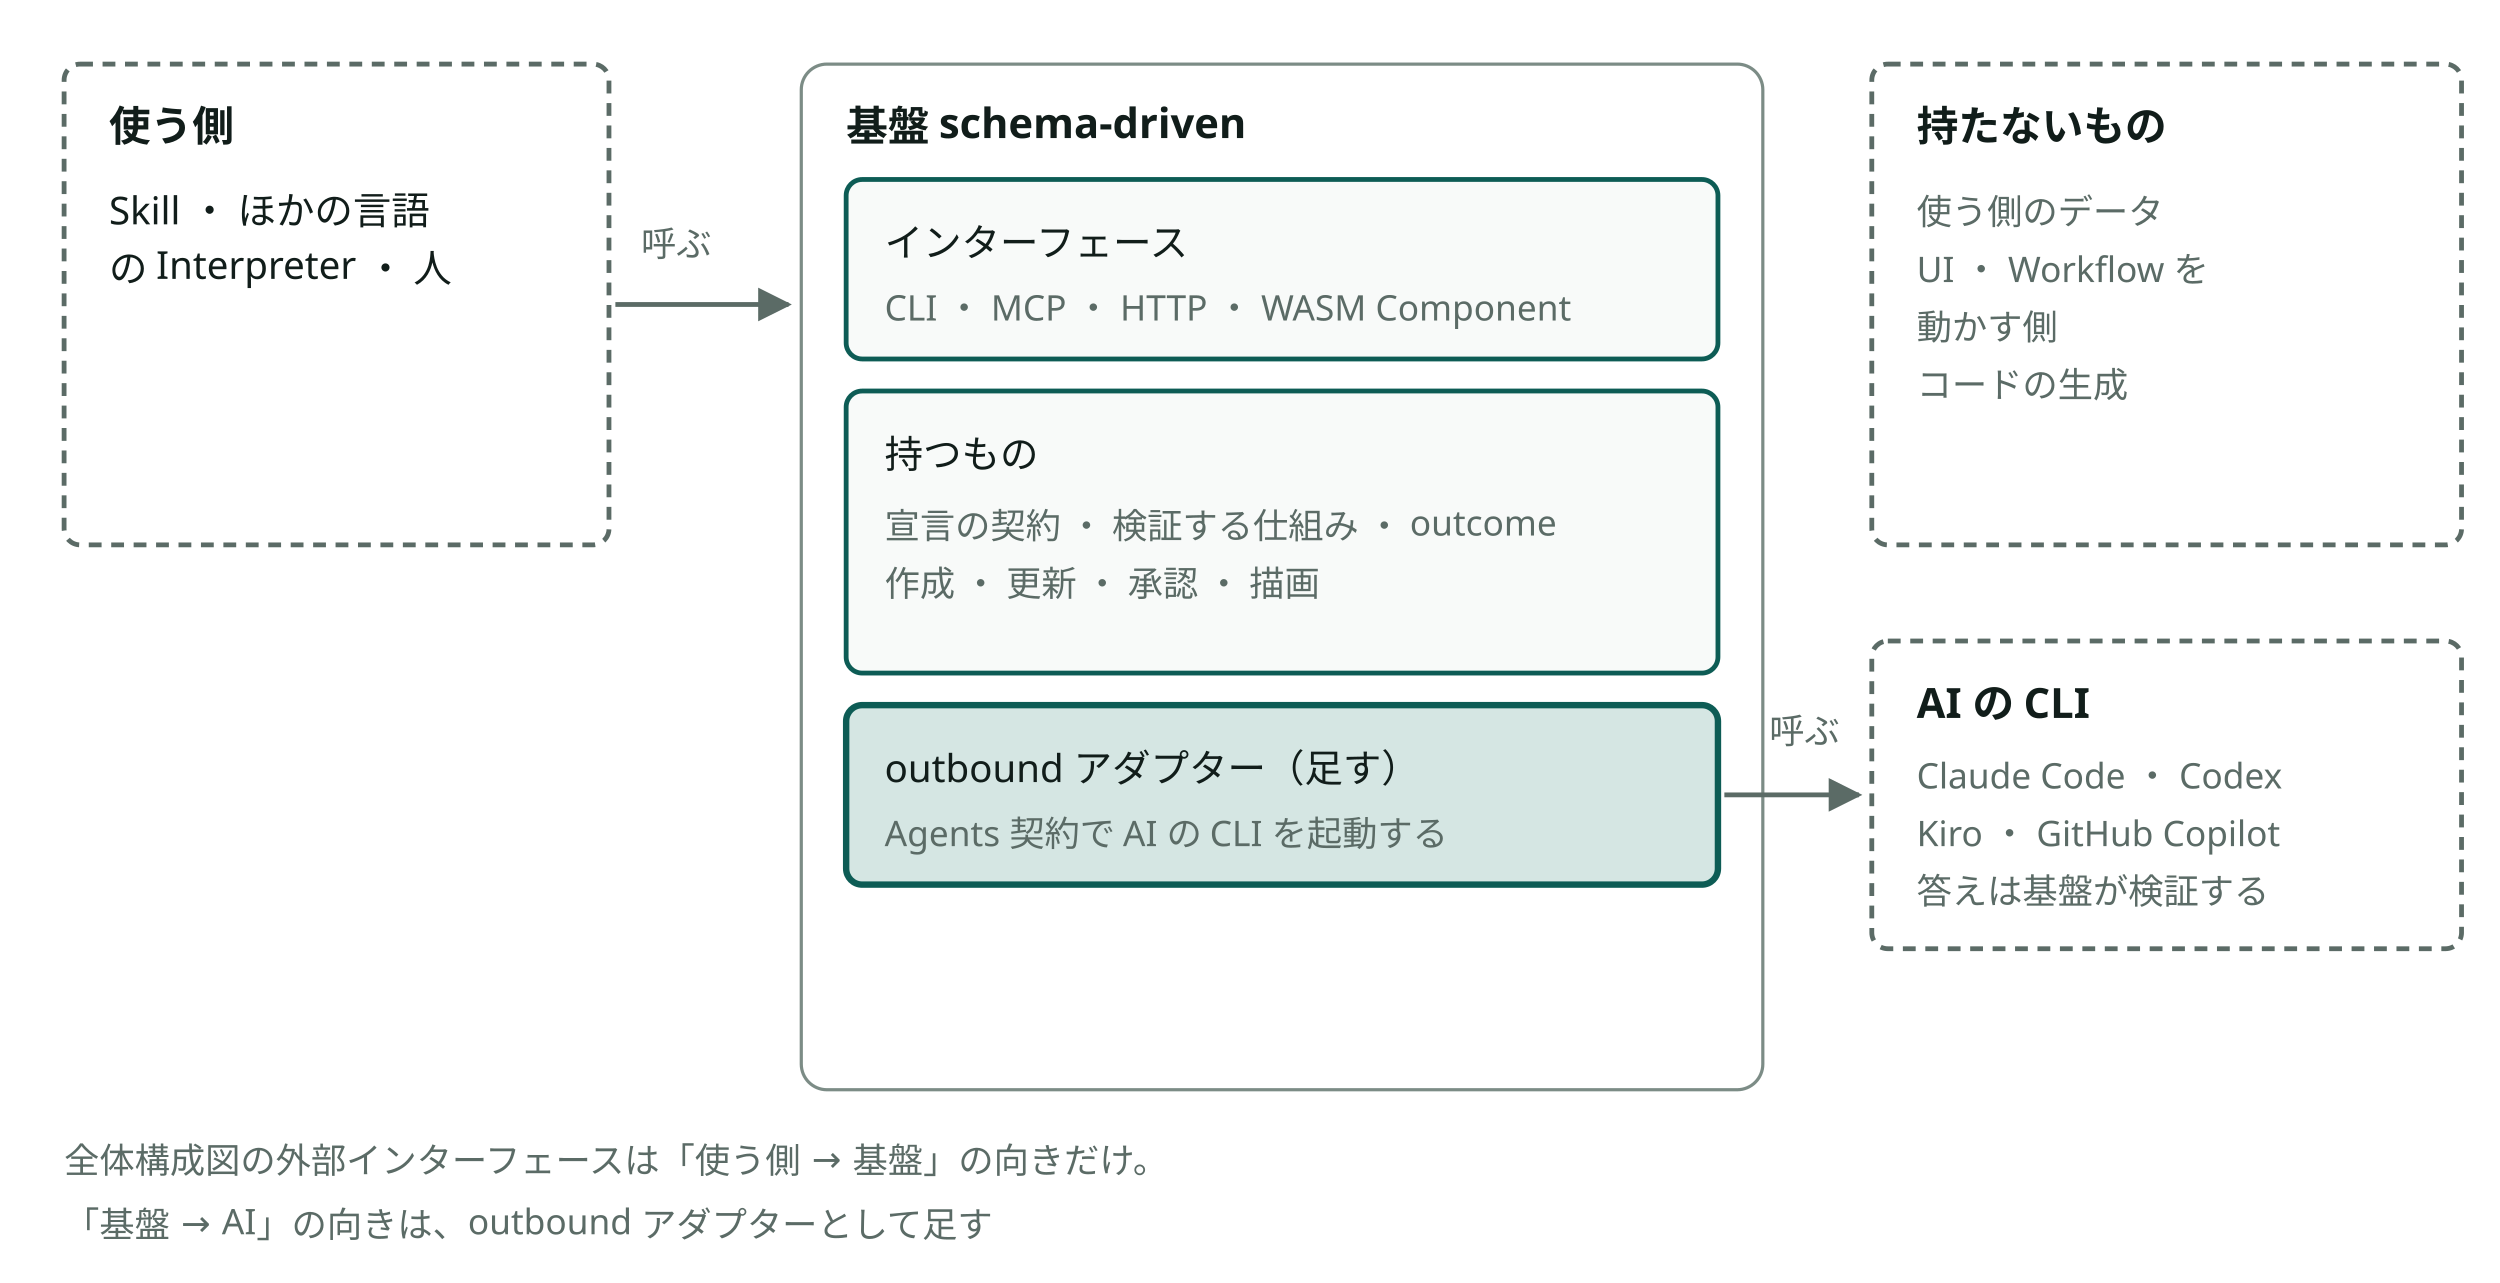
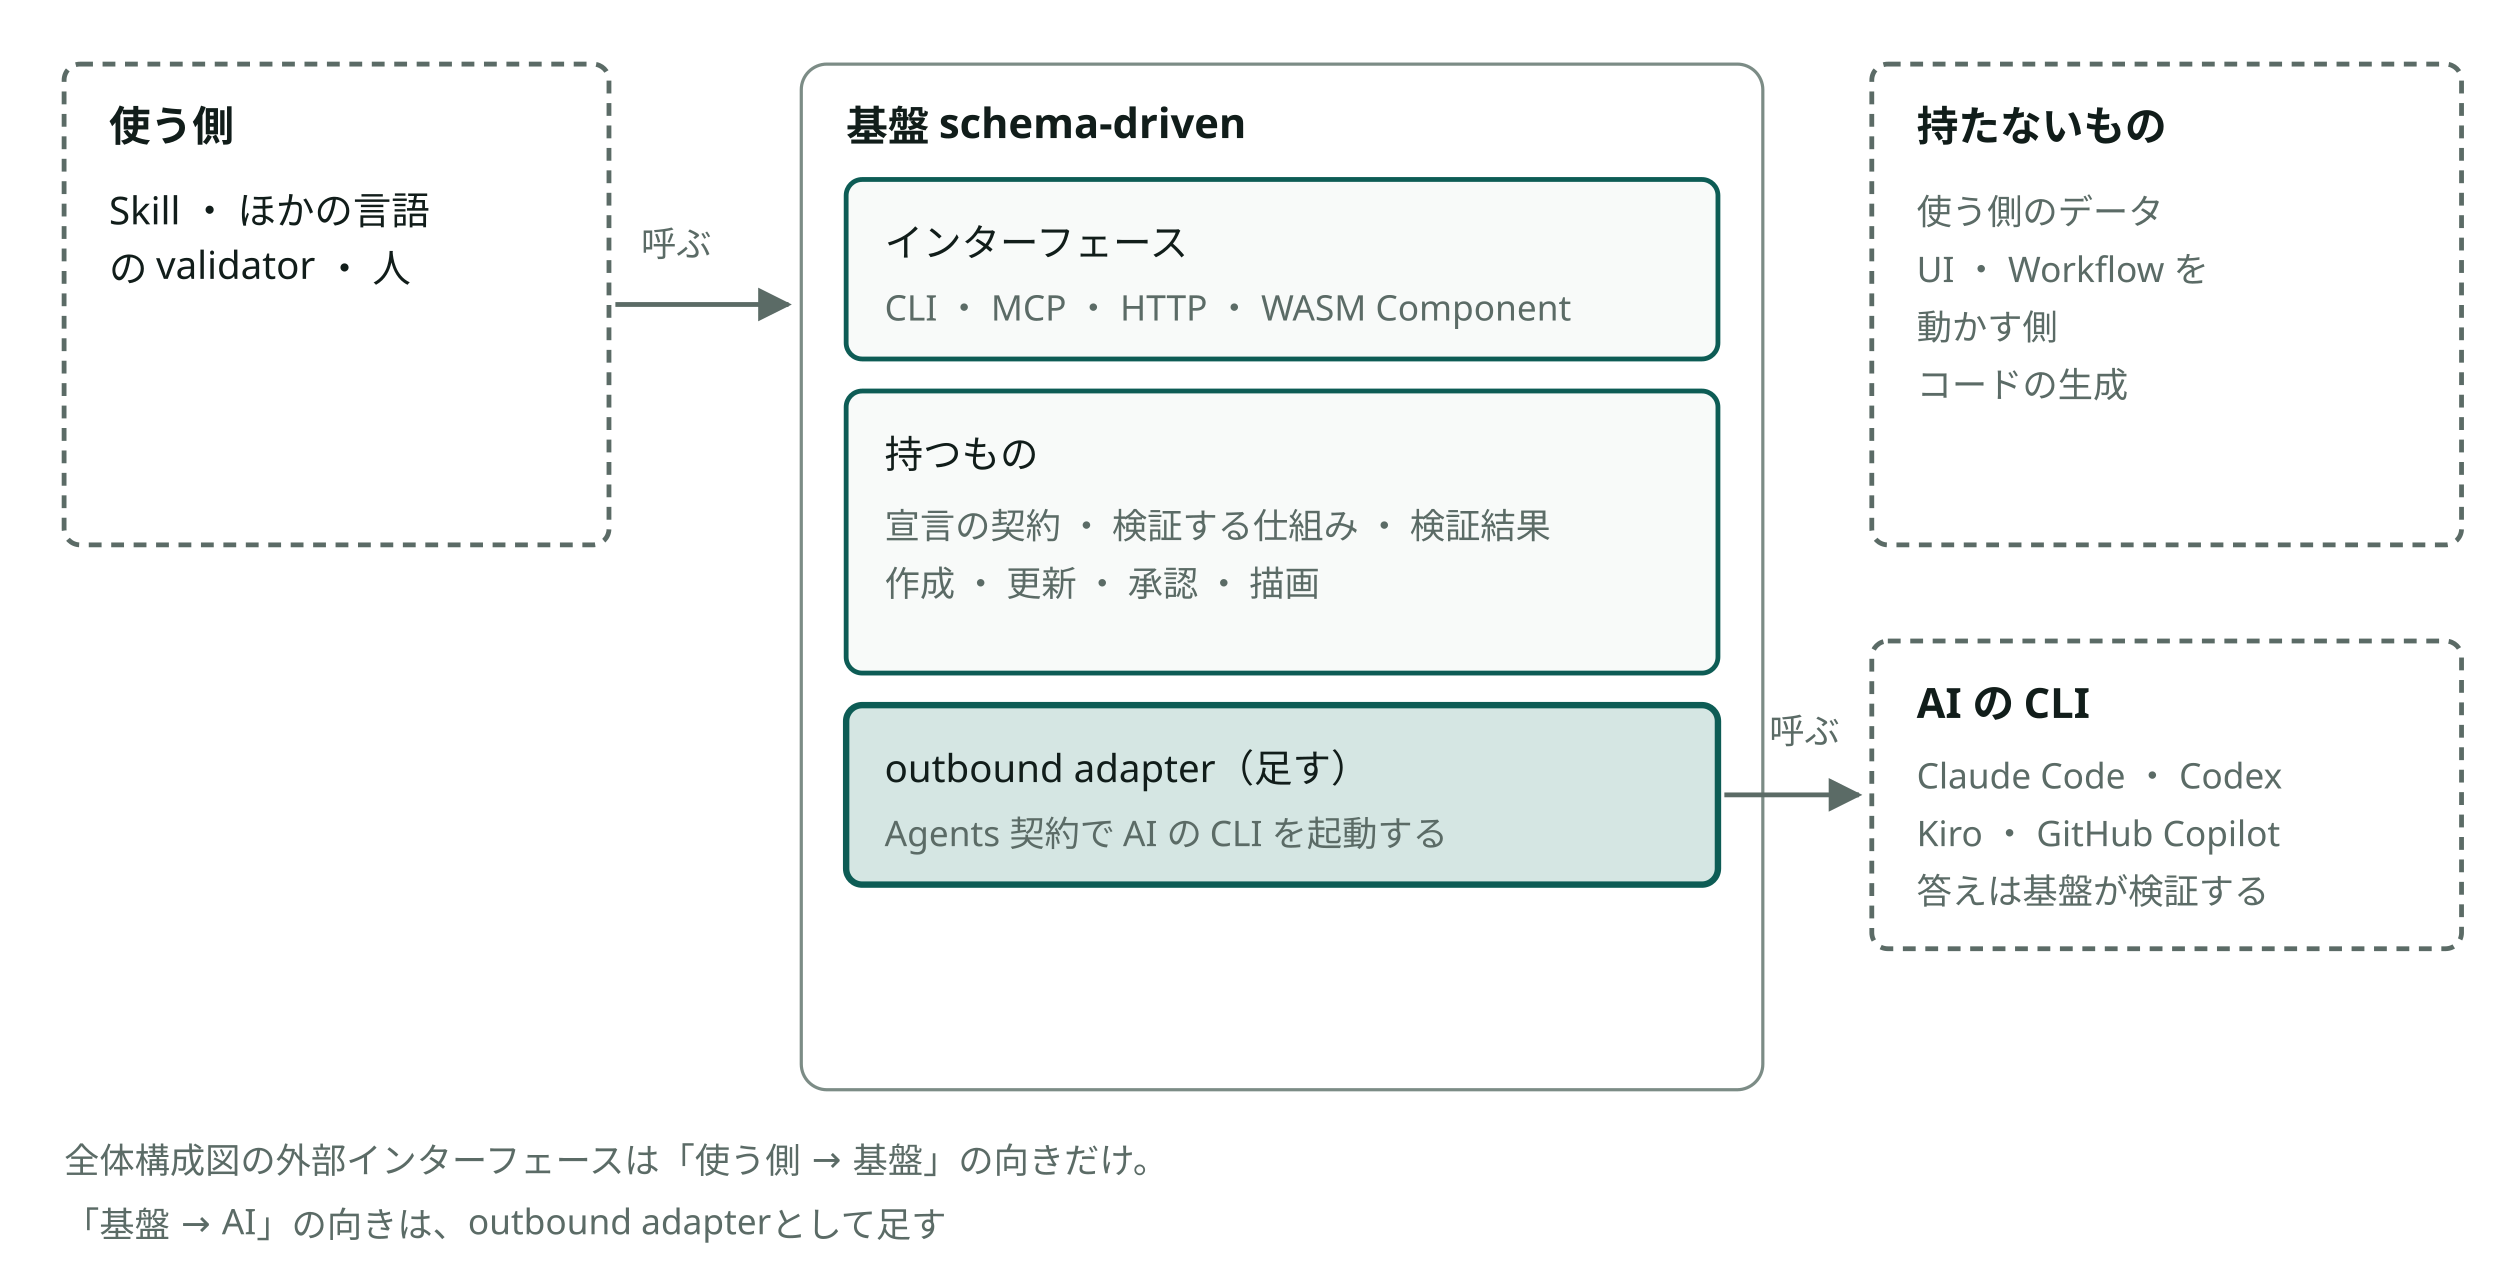
<svg viewBox="0 0 780 400" style="min-width:660px" role="img" aria-label="基盤の境界と、呼ぶ向き" class="dsvg">
-   <style data-dsvg="dark">.dsvg .boundary{stroke:var(--dsvg-ink-soft,#5B6B66)}.dsvg .title{fill:var(--dsvg-ink,#111D1A);font-size:13px;font-weight:700}.dsvg .label{fill:var(--dsvg-ink,#111D1A);font-size:12px}.dsvg .flow{stroke:var(--dsvg-ink-soft,#5B6B66)}.dsvg .note{fill:var(--dsvg-ink-soft,#5B6B66);font-size:11px}.dsvg .area{stroke:var(--dsvg-line,#7C8C86)}.dsvg .box{fill:var(--dsvg-box-fill,#F8FAF9);stroke:var(--dsvg-accent,#0D5C55)}.dsvg .box.focus{fill:var(--dsvg-accent-bg,#D5E6E3);stroke:var(--dsvg-accent,#0D5C55)}.dsvg #dsvg-5503b1b2-arrow-5B6B66 path{fill:var(--dsvg-ink-soft,#5B6B66)}@media (prefers-color-scheme:dark){:root:not([data-theme="light"]) .dsvg,.dsvg:root:not([data-theme="light"]){--dsvg-ink-soft:#9DADA8;--dsvg-ink:#E6EEEB;--dsvg-line:#62756F;--dsvg-box-fill:#16211E;--dsvg-accent:#6CC9B8;--dsvg-accent-bg:#173330}}:root[data-theme="dark"] .dsvg{--dsvg-ink-soft:#9DADA8;--dsvg-ink:#E6EEEB;--dsvg-line:#62756F;--dsvg-box-fill:#16211E;--dsvg-accent:#6CC9B8;--dsvg-accent-bg:#173330}</style>
+   <style data-dsvg="dark">.dsvg .boundary{stroke:var(--dsvg-ink-soft,#5B6B66)}.dsvg .title{fill:var(--dsvg-ink,#111D1A);font-size:13px;font-weight:700}.dsvg .label{fill:var(--dsvg-ink,#111D1A);font-size:12px}.dsvg .flow{stroke:var(--dsvg-ink-soft,#5B6B66)}.dsvg .note{fill:var(--dsvg-ink-soft,#5B6B66);font-size:11px}.dsvg .area{stroke:var(--dsvg-line,#7C8C86)}.dsvg .box{fill:var(--dsvg-box-fill,#F8FAF9);stroke:var(--dsvg-accent,#0D5C55)}.dsvg .box.focus{fill:var(--dsvg-accent-bg,#D5E6E3);stroke:var(--dsvg-accent,#0D5C55)}.dsvg #dsvg-534bcd1e-arrow-5B6B66 path{fill:var(--dsvg-ink-soft,#5B6B66)}@media (prefers-color-scheme:dark){:root:not([data-theme="light"]) .dsvg,.dsvg:root:not([data-theme="light"]){--dsvg-ink-soft:#9DADA8;--dsvg-ink:#E6EEEB;--dsvg-line:#62756F;--dsvg-box-fill:#16211E;--dsvg-accent:#6CC9B8;--dsvg-accent-bg:#173330}}:root[data-theme="dark"] .dsvg{--dsvg-ink-soft:#9DADA8;--dsvg-ink:#E6EEEB;--dsvg-line:#62756F;--dsvg-box-fill:#16211E;--dsvg-accent:#6CC9B8;--dsvg-accent-bg:#173330}</style>
  <defs data-dsvg="marker">
-     <marker id="dsvg-5503b1b2-arrow-5B6B66" viewBox="0 0 10 10" refX="9" refY="5" markerWidth="7" markerHeight="7" orient="auto-start-reverse">
+     <marker id="dsvg-534bcd1e-arrow-5B6B66" viewBox="0 0 10 10" refX="9" refY="5" markerWidth="7" markerHeight="7" orient="auto-start-reverse">
      <path d="M0,0 L10,5 L0,10 z" fill="#5B6B66" />
    </marker>
  </defs>
  <rect class="boundary" x="20" y="20" width="170" height="150" fill="none" stroke="#5B6B66" stroke-width="1.5" stroke-dasharray="4 3" rx="5" />
  <text class="title" x="34" y="44" font-family="Noto Sans JP, Hiragino Kaku Gothic ProN, sans-serif" font-size="13" font-weight="700" fill="#111D1A">使う側</text>
  <text class="label" x="34" y="70" font-family="Noto Sans JP, Hiragino Kaku Gothic ProN, sans-serif" font-size="12" fill="#111D1A">Skill ・ ほかの言語</text>
-   <text class="label" x="34" y="88" font-family="Noto Sans JP, Hiragino Kaku Gothic ProN, sans-serif" font-size="12" fill="#111D1A">の Interpreter ・ 人</text>
-   <path class="flow" d="M192,95 H246" fill="none" stroke="#5B6B66" stroke-width="1.5" marker-end="url(#dsvg-5503b1b2-arrow-5B6B66)" />
+   <text class="label" x="34" y="88" font-family="Noto Sans JP, Hiragino Kaku Gothic ProN, sans-serif" font-size="12" fill="#111D1A">の validator ・ 人</text>
+   <path class="flow" d="M192,95 H246" fill="none" stroke="#5B6B66" stroke-width="1.5" marker-end="url(#dsvg-534bcd1e-arrow-5B6B66)" />
  <text class="note" x="200" y="80" font-family="Noto Sans JP, Hiragino Kaku Gothic ProN, sans-serif" font-size="11" fill="#5B6B66">呼ぶ</text>
  <rect class="area" x="250" y="20" width="300" height="320" fill="none" stroke="#7C8C86" stroke-width="1" rx="8" />
  <text class="title" x="264" y="44" font-family="Noto Sans JP, Hiragino Kaku Gothic ProN, sans-serif" font-size="13" font-weight="700" fill="#111D1A">基盤 schema-driven</text>
  <rect class="box" x="264" y="56" width="272" height="56" fill="#F8FAF9" stroke="#0D5C55" stroke-width="1.5" rx="5" />
  <text class="label" x="276" y="80" font-family="Noto Sans JP, Hiragino Kaku Gothic ProN, sans-serif" font-size="12" fill="#111D1A">インターフェース</text>
  <text class="note" x="276" y="100" font-family="Noto Sans JP, Hiragino Kaku Gothic ProN, sans-serif" font-size="11" fill="#5B6B66">CLI ・ MCP ・ HTTP ・ WASM Component</text>
  <rect class="box" x="264" y="122" width="272" height="88" fill="#F8FAF9" stroke="#0D5C55" stroke-width="1.5" rx="5" />
  <text class="label" x="276" y="146" font-family="Noto Sans JP, Hiragino Kaku Gothic ProN, sans-serif" font-size="12" fill="#111D1A">持つもの</text>
-   <text class="note" x="276" y="168" font-family="Noto Sans JP, Hiragino Kaku Gothic ProN, sans-serif" font-size="11" fill="#5B6B66">宣言の契約 ・ 検証する仕組み ・ outcome</text>
+   <text class="note" x="276" y="168" font-family="Noto Sans JP, Hiragino Kaku Gothic ProN, sans-serif" font-size="11" fill="#5B6B66">宣言の契約 ・ 検証する仕組み ・ 検証結果</text>
  <text class="note" x="276" y="186" font-family="Noto Sans JP, Hiragino Kaku Gothic ProN, sans-serif" font-size="11" fill="#5B6B66">作成 ・ 更新 ・ 承認 ・ 描画</text>
  <rect class="box focus" x="264" y="220" width="272" height="56" fill="#D5E6E3" stroke="#0D5C55" stroke-width="2" rx="5" />
-   <text class="label" x="276" y="244" font-family="Noto Sans JP, Hiragino Kaku Gothic ProN, sans-serif" font-size="12" fill="#111D1A">outbound アダプター（足す）</text>
+   <text class="label" x="276" y="244" font-family="Noto Sans JP, Hiragino Kaku Gothic ProN, sans-serif" font-size="12" fill="#111D1A">outbound adapter（足す）</text>
  <text class="note" x="276" y="264" font-family="Noto Sans JP, Hiragino Kaku Gothic ProN, sans-serif" font-size="11" fill="#5B6B66">Agents 契約で AI の CLI を起動する</text>
-   <path class="flow" d="M538,248 H580" fill="none" stroke="#5B6B66" stroke-width="1.5" marker-end="url(#dsvg-5503b1b2-arrow-5B6B66)" />
+   <path class="flow" d="M538,248 H580" fill="none" stroke="#5B6B66" stroke-width="1.5" marker-end="url(#dsvg-534bcd1e-arrow-5B6B66)" />
  <text class="note" x="552" y="232" font-family="Noto Sans JP, Hiragino Kaku Gothic ProN, sans-serif" font-size="11" fill="#5B6B66">呼ぶ</text>
  <rect class="boundary" x="584" y="200" width="184" height="96" fill="none" stroke="#5B6B66" stroke-width="1.5" stroke-dasharray="4 3" rx="5" />
  <text class="title" x="598" y="224" font-family="Noto Sans JP, Hiragino Kaku Gothic ProN, sans-serif" font-size="13" font-weight="700" fill="#111D1A">AI の CLI</text>
  <text class="note" x="598" y="246" font-family="Noto Sans JP, Hiragino Kaku Gothic ProN, sans-serif" font-size="11" fill="#5B6B66">Claude Code ・ Codex</text>
  <text class="note" x="598" y="264" font-family="Noto Sans JP, Hiragino Kaku Gothic ProN, sans-serif" font-size="11" fill="#5B6B66">Kiro ・ GitHub Copilot</text>
  <text class="note" x="598" y="282" font-family="Noto Sans JP, Hiragino Kaku Gothic ProN, sans-serif" font-size="11" fill="#5B6B66">答えは基盤が検証する</text>
  <rect class="boundary" x="584" y="20" width="184" height="150" fill="none" stroke="#5B6B66" stroke-width="1.5" stroke-dasharray="4 3" rx="5" />
  <text class="title" x="598" y="44" font-family="Noto Sans JP, Hiragino Kaku Gothic ProN, sans-serif" font-size="13" font-weight="700" fill="#111D1A">持たないもの</text>
  <text class="note" x="598" y="70" font-family="Noto Sans JP, Hiragino Kaku Gothic ProN, sans-serif" font-size="11" fill="#5B6B66">使う側のデータ</text>
  <text class="note" x="598" y="88" font-family="Noto Sans JP, Hiragino Kaku Gothic ProN, sans-serif" font-size="11" fill="#5B6B66">UI ・ Workflow を</text>
  <text class="note" x="598" y="106" font-family="Noto Sans JP, Hiragino Kaku Gothic ProN, sans-serif" font-size="11" fill="#5B6B66">動かす側</text>
  <text class="note" x="598" y="124" font-family="Noto Sans JP, Hiragino Kaku Gothic ProN, sans-serif" font-size="11" fill="#5B6B66">コードの生成</text>
  <text class="note" x="20" y="366" font-family="Noto Sans JP, Hiragino Kaku Gothic ProN, sans-serif" font-size="11" fill="#5B6B66">全体構成図の外部インターフェースは「使う側 → 基盤」の向きだけ。</text>
-   <text class="note" x="20" y="386" font-family="Noto Sans JP, Hiragino Kaku Gothic ProN, sans-serif" font-size="11" fill="#5B6B66">「基盤 → AI」の向きは、outbound アダプターとして足す</text>
+   <text class="note" x="20" y="386" font-family="Noto Sans JP, Hiragino Kaku Gothic ProN, sans-serif" font-size="11" fill="#5B6B66">「基盤 → AI」の向きは、outbound adapterとして足す</text>
</svg>
